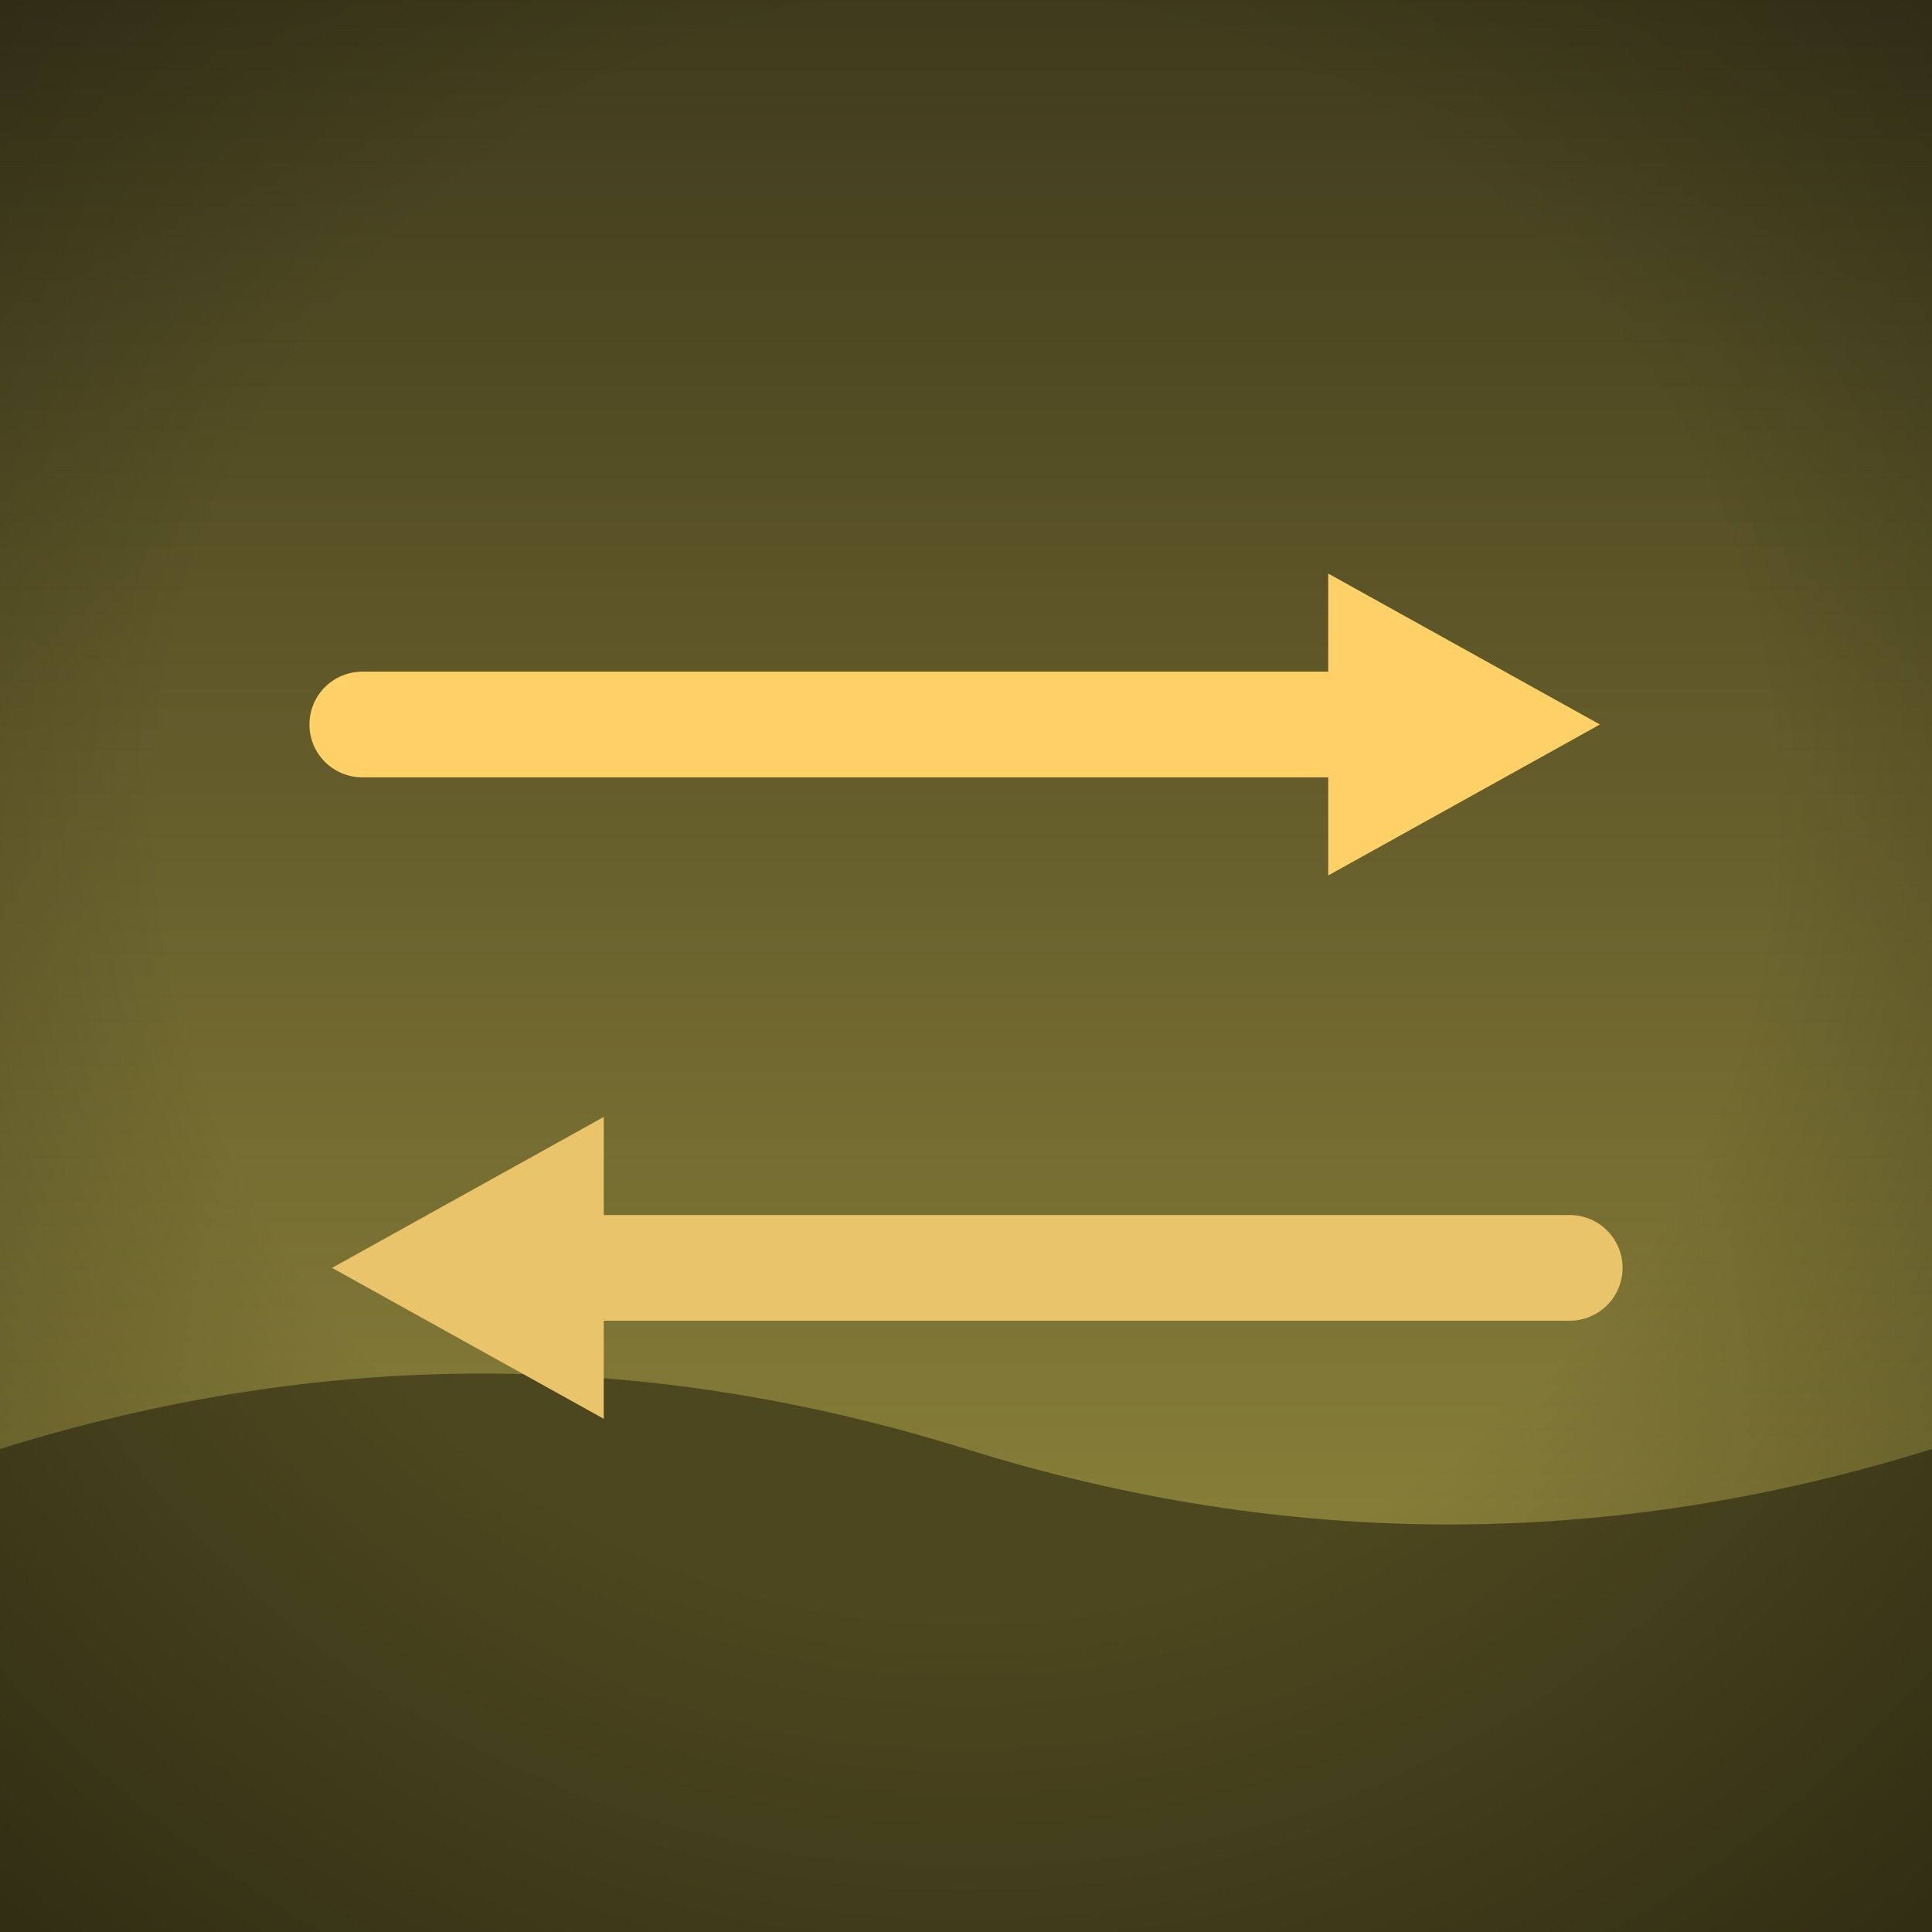
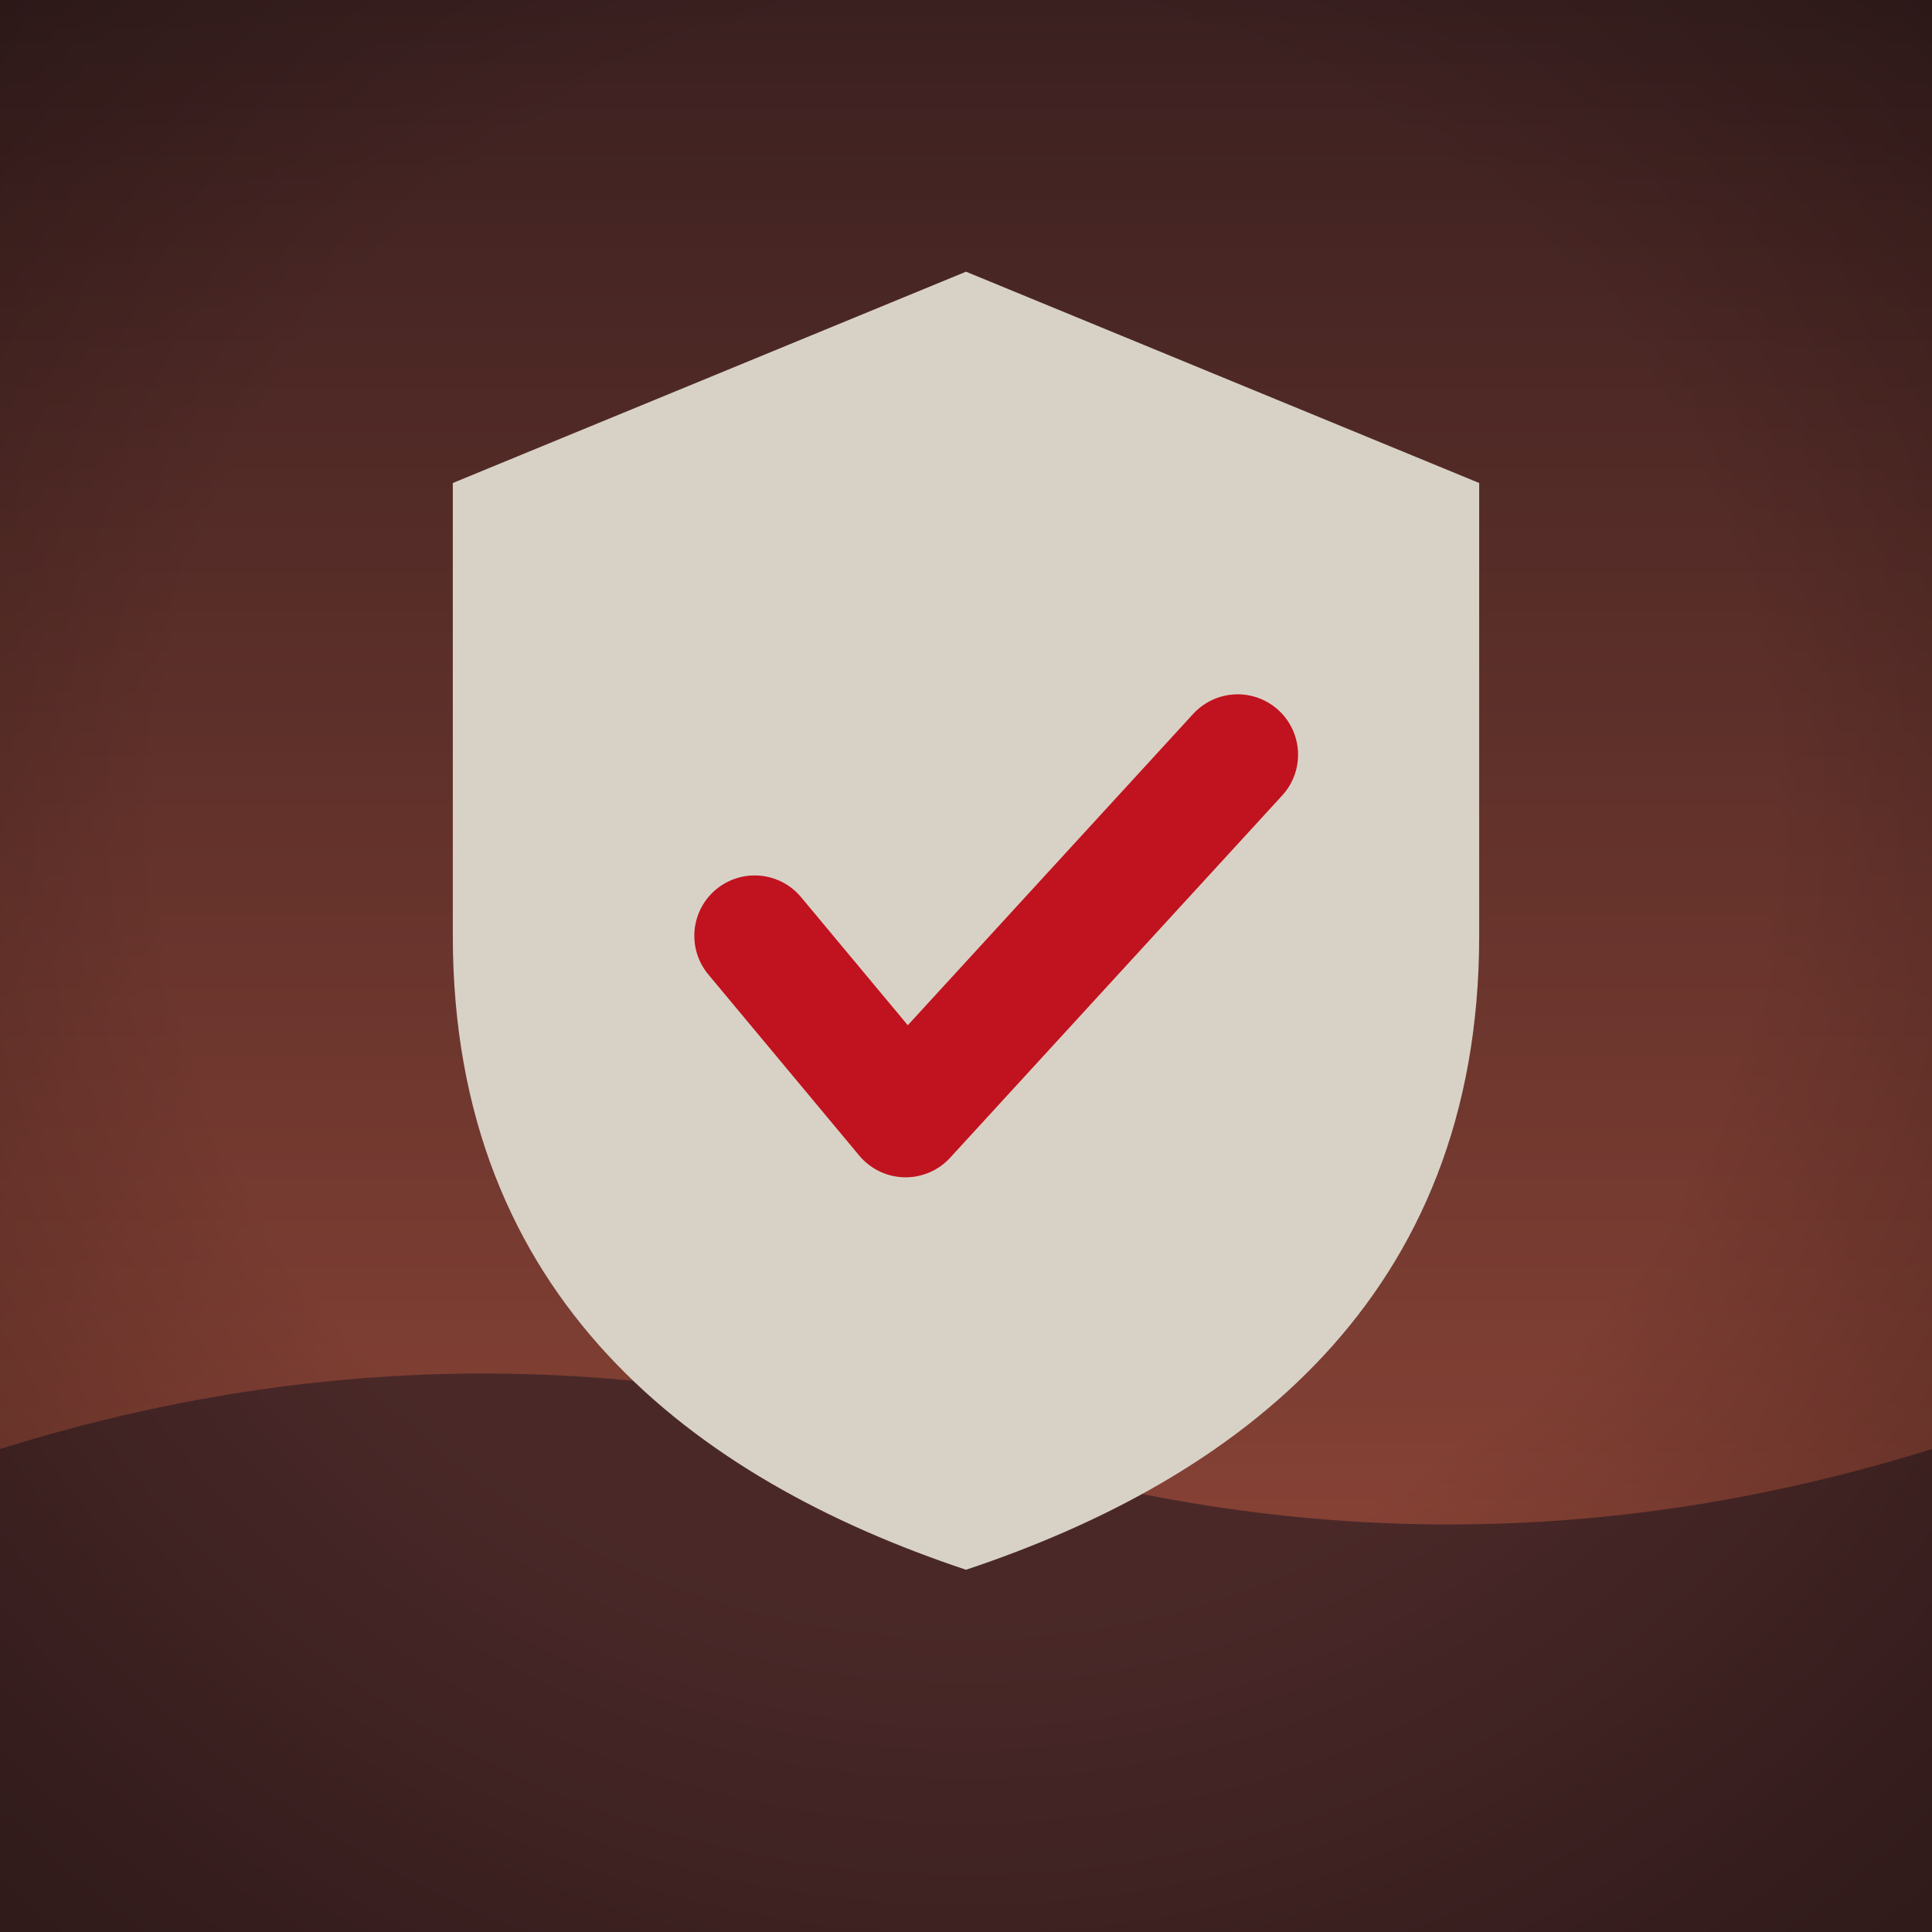
<svg xmlns="http://www.w3.org/2000/svg" viewBox="0 0 128 128" width="128" height="128" role="img">
  <defs>
    <linearGradient id="bg" x1="0" y1="0" x2="0" y2="1">
-       <stop offset="0" stop-color="#3f3a1c" />
-       <stop offset="1" stop-color="#9a9040" />
+       <stop offset="0" stop-color="#3a2020" />
+       <stop offset="1" stop-color="#9a4a3a" />
    </linearGradient>
    <radialGradient id="vig" cx="0.5" cy="0.42" r="0.75">
      <stop offset="0.55" stop-color="#000" stop-opacity="0" />
      <stop offset="1" stop-color="#000" stop-opacity="0.35" />
    </radialGradient>
  </defs>
  <rect width="128" height="128" fill="url(#bg)" />
-   <path d="M0 128V96q32-10 64 0t64 0V128z" fill="#4d471f" />
-   <path d="M24 48h64" fill="none" stroke="#ffd166" stroke-width="7" stroke-linecap="round" stroke-linejoin="round" />
-   <polygon points="88,38 106,48 88,58" fill="#ffd166" />
-   <path d="M104 84H40" fill="none" stroke="#e9c46a" stroke-width="7" stroke-linecap="round" stroke-linejoin="round" />
-   <polygon points="40,74 22,84 40,94" fill="#e9c46a" />
+   <path d="M0 128V96q32-10 64 0t64 0V128z" fill="#4a2828" />
+   <path d="M64 18l34 14v30c0 24-16 36-34 42-18-6-34-18-34-42V32z" fill="#d8d2c6" />
+   <path d="M50 62l10 12 22-24" fill="none" stroke="#c1121f" stroke-width="8" stroke-linecap="round" stroke-linejoin="round" />
  <rect width="128" height="128" fill="url(#vig)" />
</svg>
